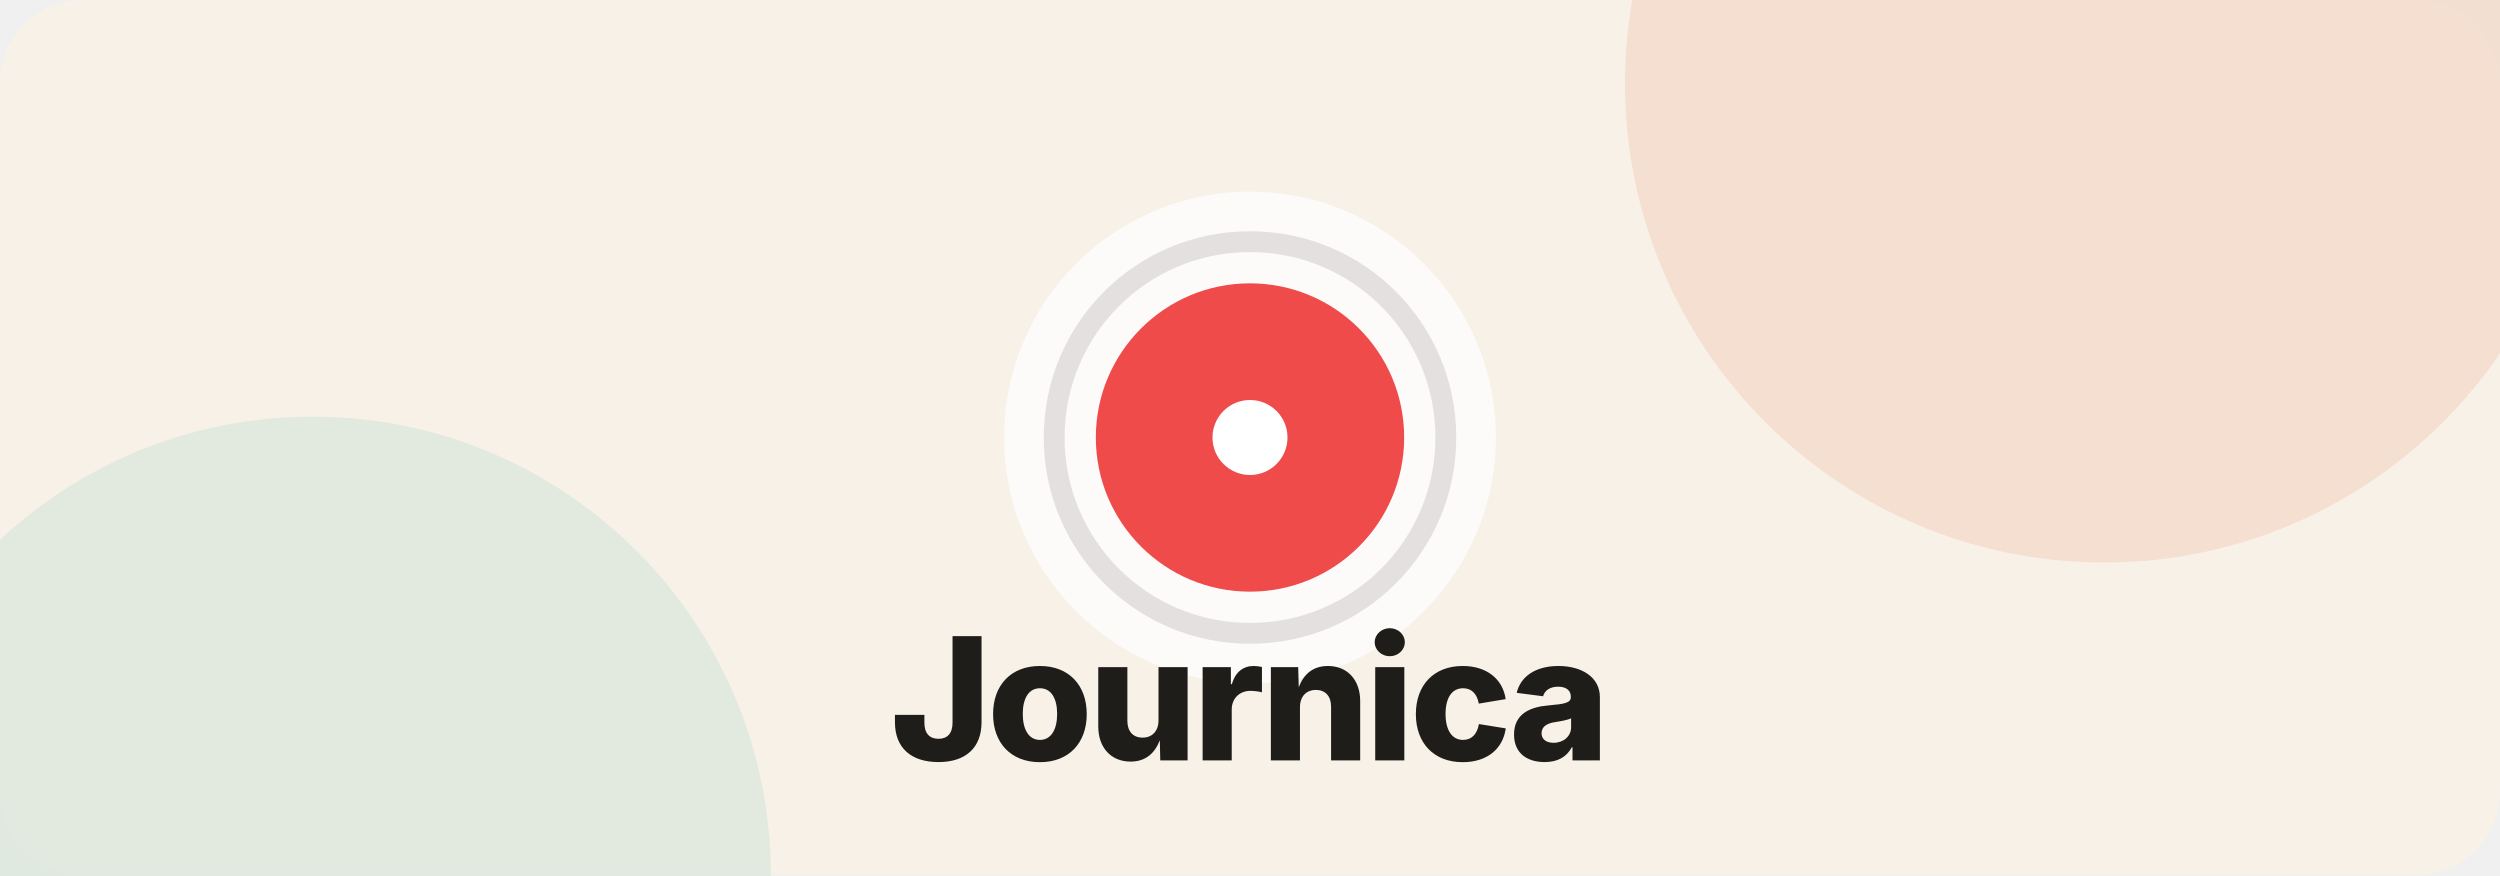
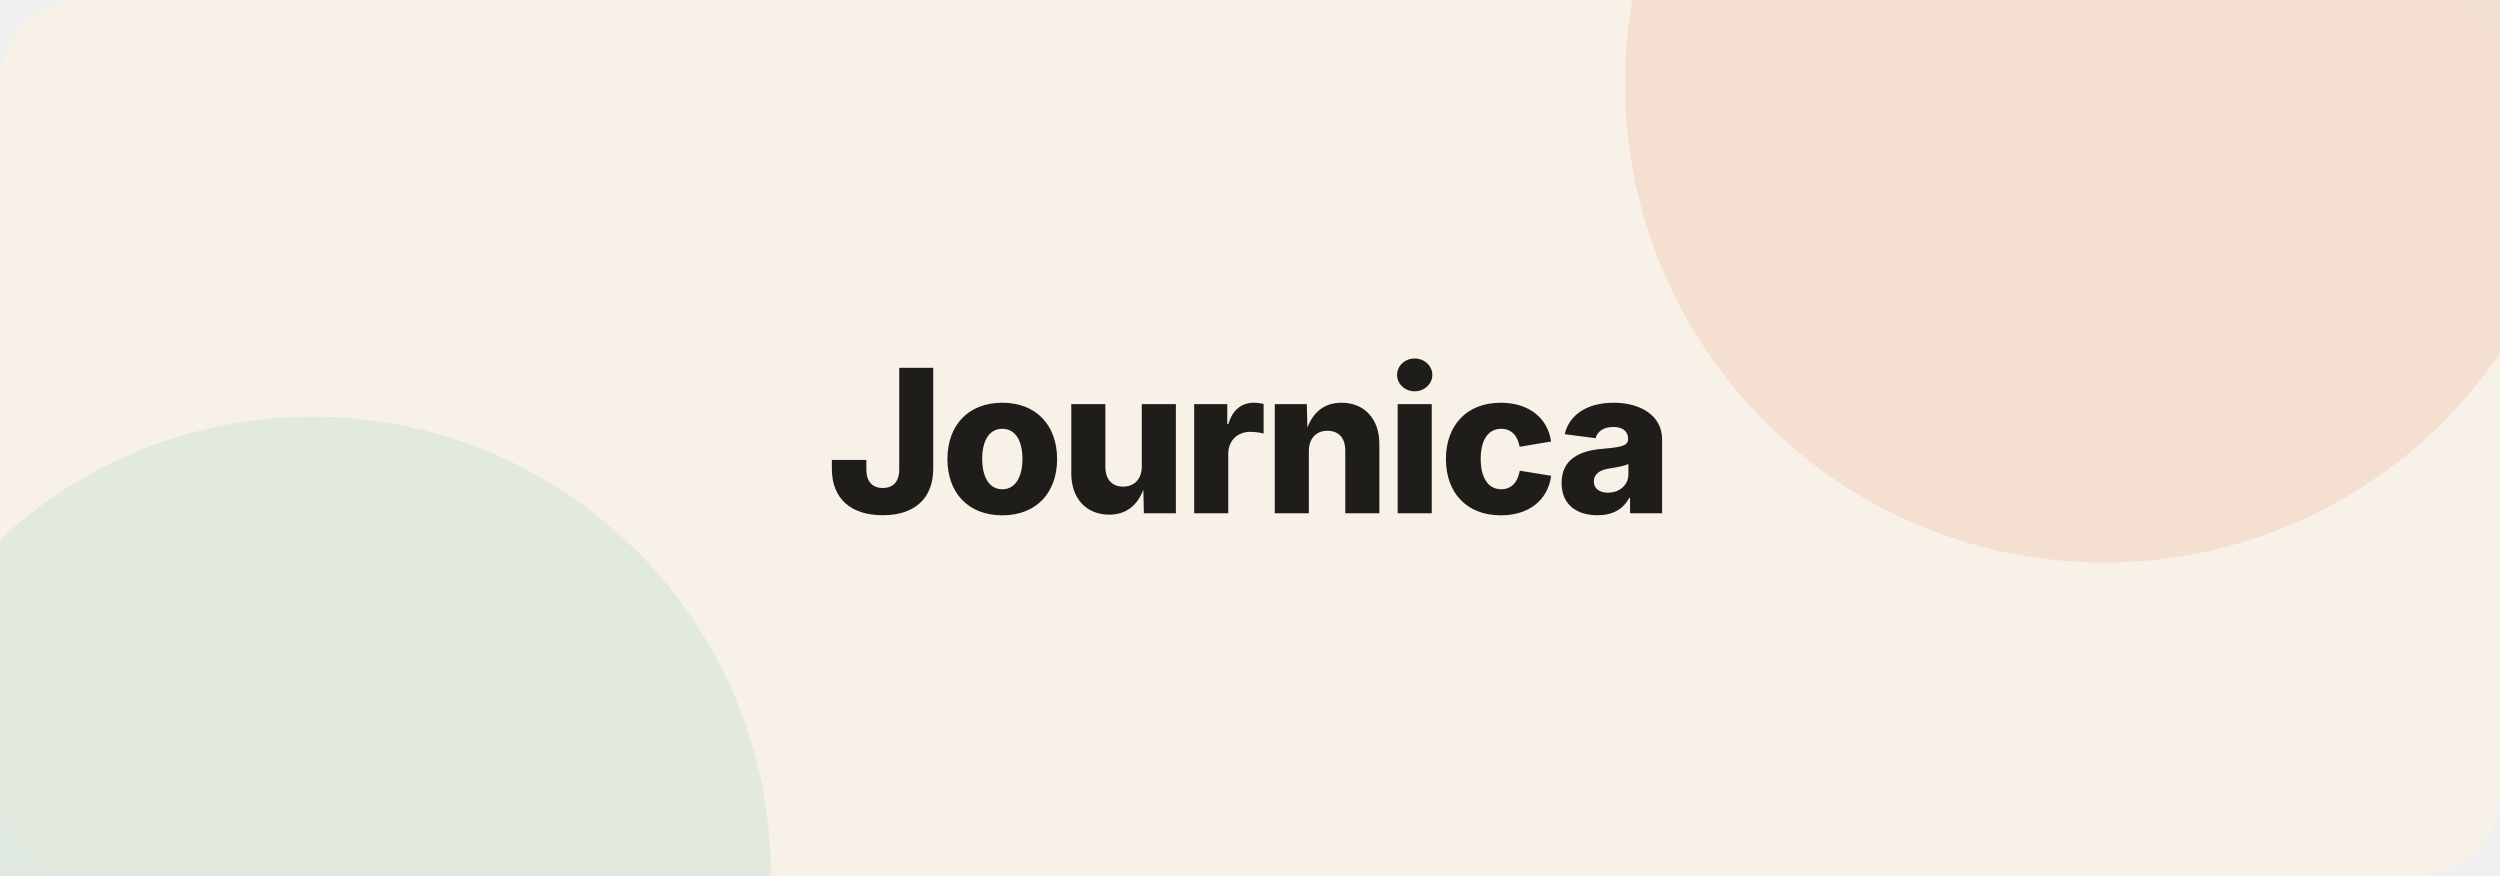
<svg xmlns="http://www.w3.org/2000/svg" width="1200" height="420" viewBox="0 0 1200 420" fill="none" role="img" aria-labelledby="title desc">
  <rect width="1200" height="420" rx="40" fill="#F7F1E8" />
  <circle cx="1010" cy="40" r="230" fill="#F4D8C6" opacity="0.72" />
  <circle cx="150" cy="420" r="220" fill="#DDE8DD" opacity="0.82" />
-   <circle cx="600" cy="210" r="118" fill="#FFFFFF" opacity="0.72" />
-   <circle cx="600" cy="210" r="74" fill="#EF4444" opacity="0.96" />
-   <circle cx="600" cy="210" r="18" fill="#FFFFFF" />
-   <path d="M506 210C506 158 548 116 600 116C652 116 694 158 694 210C694 262 652 304 600 304C548 304 506 262 506 210Z" stroke="#1F1D1A" stroke-width="10" opacity="0.12" />
-   <text x="600" y="365" text-anchor="middle" fill="#1F1D1A" font-family="Inter, Arial, sans-serif" font-size="82" font-weight="800" letter-spacing="-2">Journica</text>
+   <text x="600" y="210" text-anchor="middle" dominant-baseline="middle" fill="#1F1D1A" font-family="Inter, Arial, sans-serif" font-size="96" font-weight="800" letter-spacing="-2">Journica</text>
</svg>
